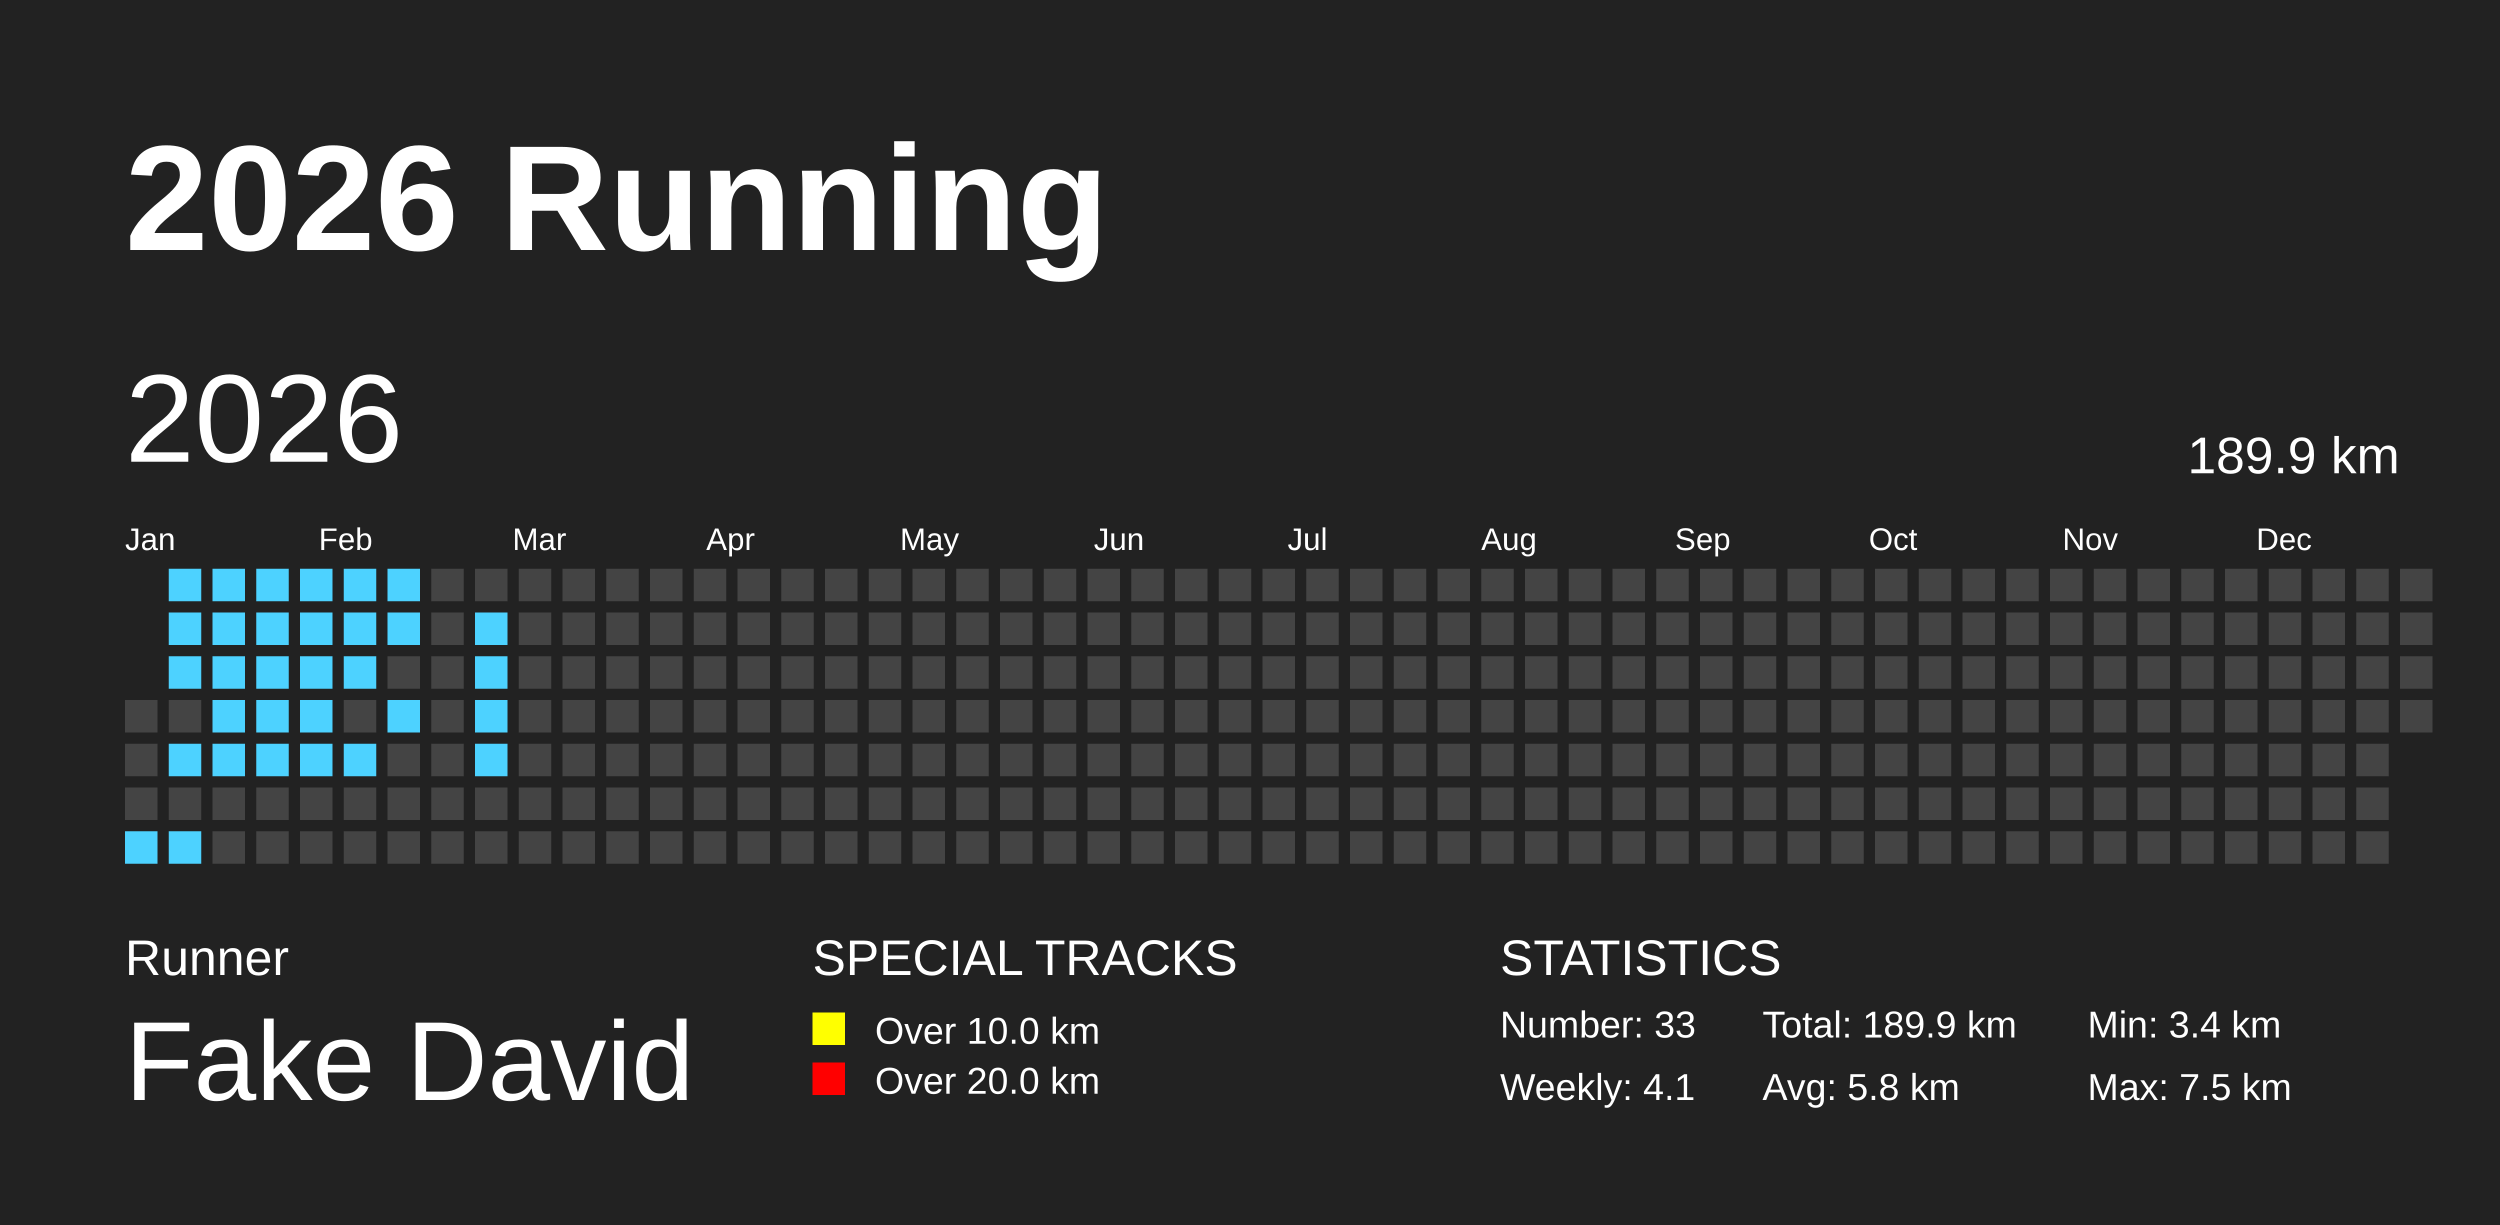
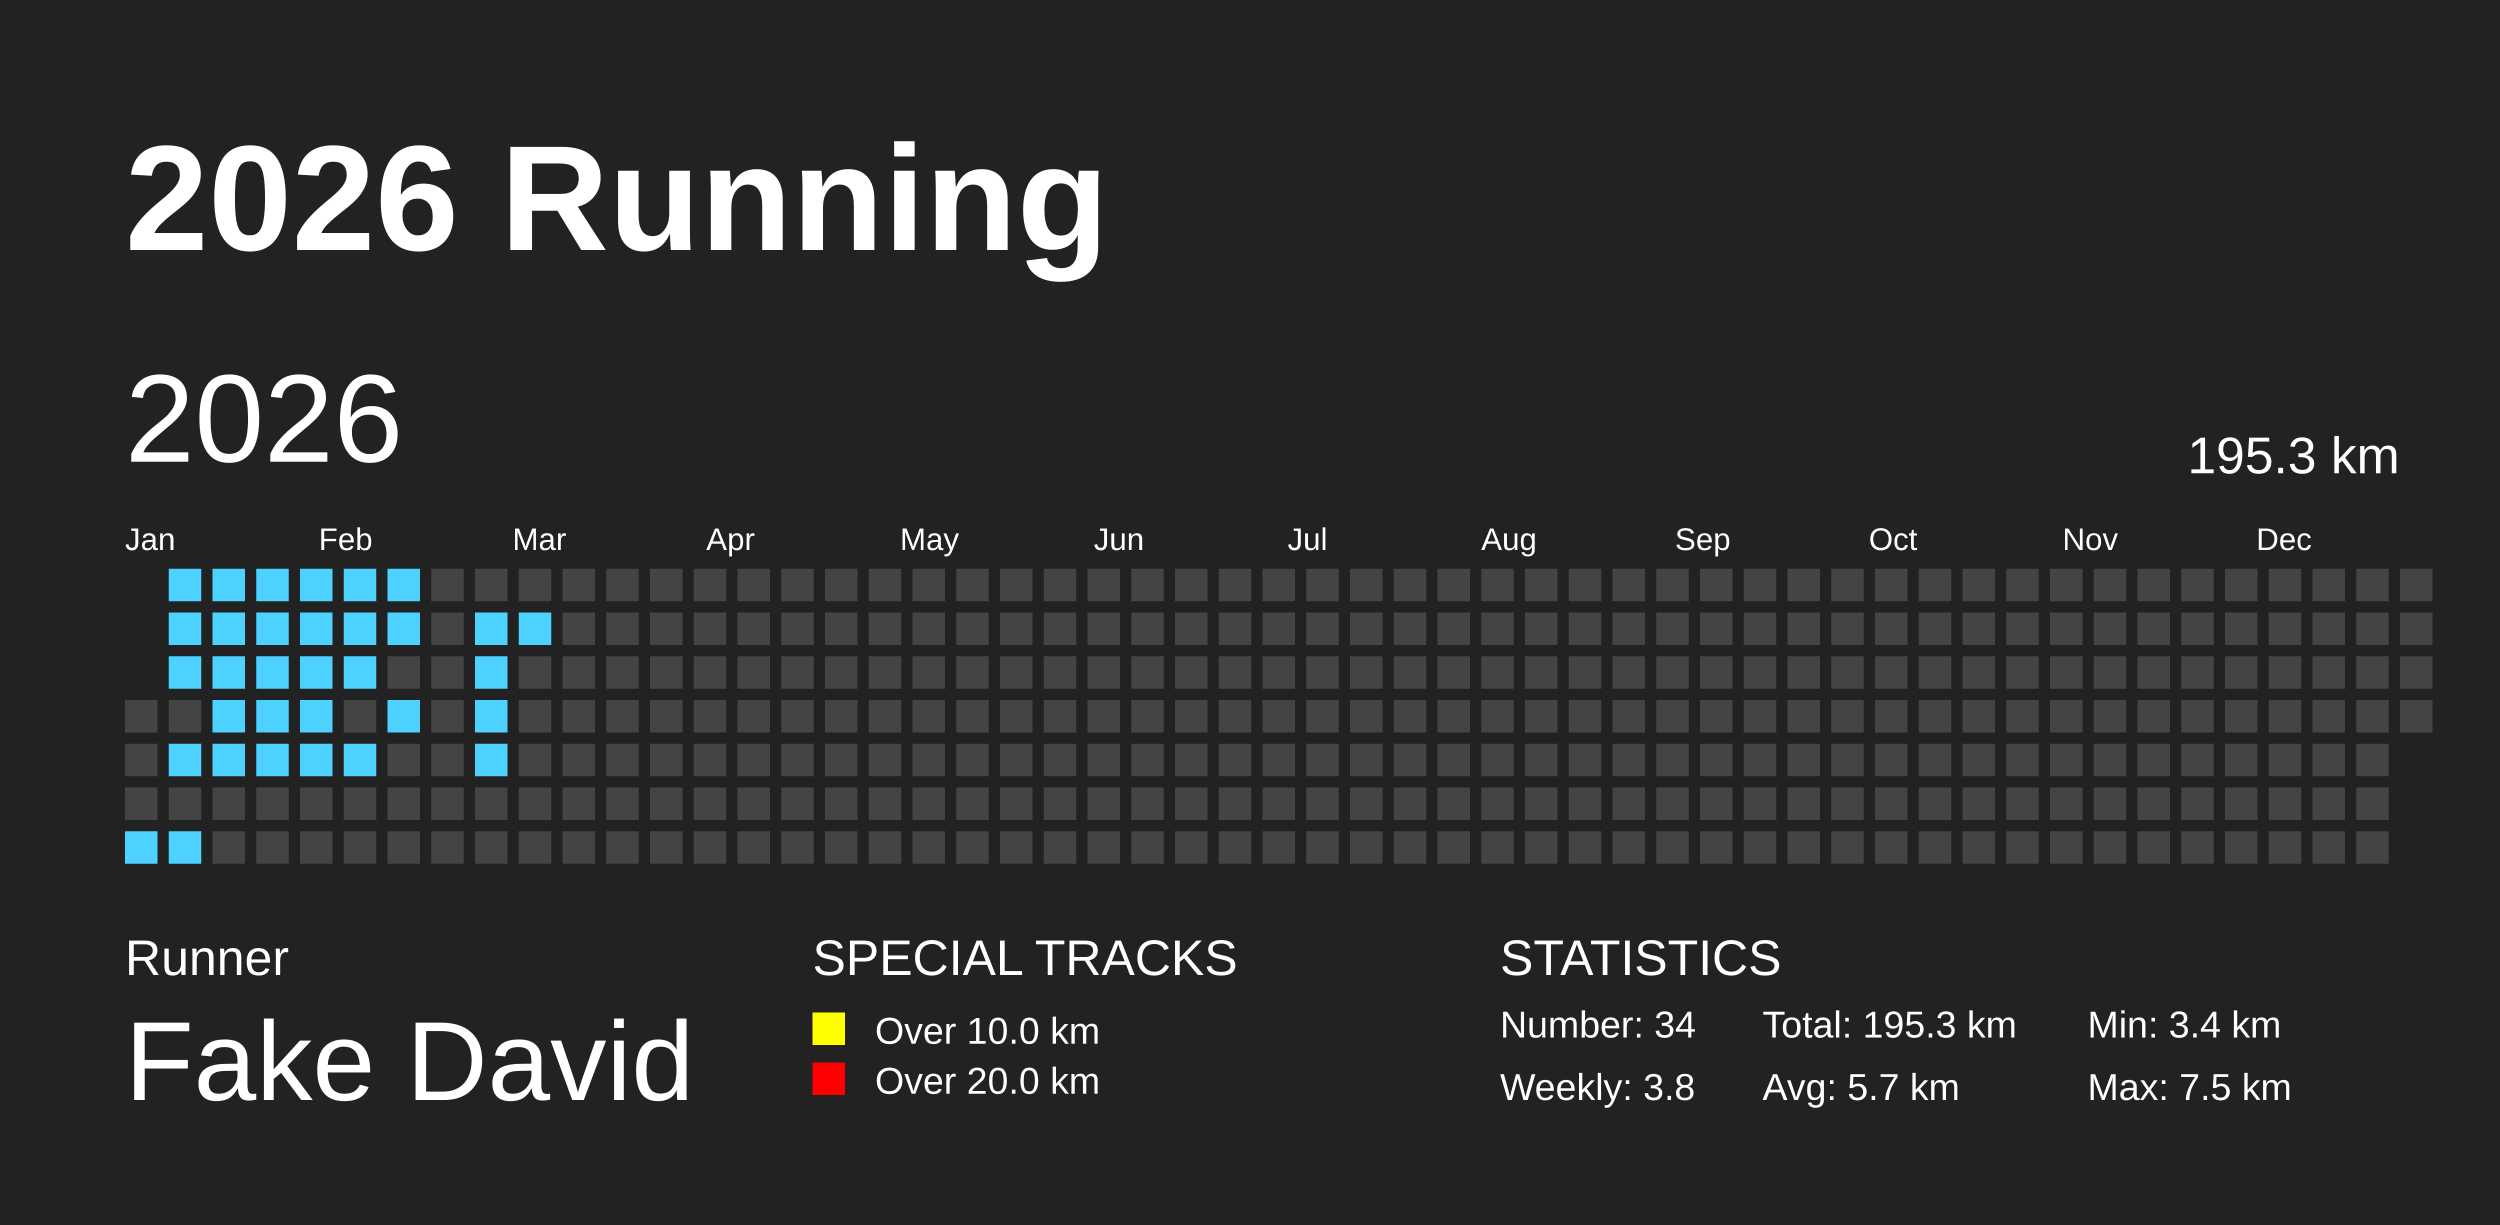
<svg xmlns="http://www.w3.org/2000/svg" baseProfile="full" height="98mm" version="1.1" viewBox="0,0,200,98" width="200mm">
  <defs />
  <rect fill="#222222" height="98" width="200" x="0" y="0" />
  <text fill="#FFFFFF" style="font-size:12px; font-family:Arial; font-weight:bold;" x="10" y="20">2026 Running</text>
  <text fill="#FFFFFF" style="font-size:4px; font-family:Arial" x="10" y="78">Runner</text>
  <text fill="#FFFFFF" style="font-size:9px; font-family:Arial" x="10" y="88">Fake David</text>
  <text fill="#FFFFFF" style="font-size:4px; font-family:Arial" x="65" y="78">SPECIAL TRACKS</text>
  <rect fill="yellow" height="2.6" width="2.6" x="65" y="81" />
  <text fill="#FFFFFF" style="font-size:3px; font-family:Arial" x="70" y="83.5">Over 10.0 km</text>
  <rect fill="red" height="2.6" width="2.6" x="65" y="85" />
  <text fill="#FFFFFF" style="font-size:3px; font-family:Arial" x="70" y="87.5">Over 20.0 km</text>
  <text fill="#FFFFFF" style="font-size:4px; font-family:Arial" x="120" y="78">STATISTICS</text>
-   <text fill="#FFFFFF" style="font-size:3px; font-family:Arial" x="120" y="83">Number: 33</text>
-   <text fill="#FFFFFF" style="font-size:3px; font-family:Arial" x="120" y="88">Weekly: 4.1</text>
-   <text fill="#FFFFFF" style="font-size:3px; font-family:Arial" x="141" y="83">Total: 189.9 km</text>
-   <text fill="#FFFFFF" style="font-size:3px; font-family:Arial" x="141" y="88">Avg: 5.8 km</text>
+   <text fill="#FFFFFF" style="font-size:3px; font-family:Arial" x="120" y="83">Number: 34</text>
+   <text fill="#FFFFFF" style="font-size:3px; font-family:Arial" x="120" y="88">Weekly: 3.8</text>
+   <text fill="#FFFFFF" style="font-size:3px; font-family:Arial" x="141" y="83">Total: 195.3 km</text>
+   <text fill="#FFFFFF" style="font-size:3px; font-family:Arial" x="141" y="88">Avg: 5.7 km</text>
  <text fill="#FFFFFF" style="font-size:3px; font-family:Arial" x="167" y="83">Min: 3.4 km</text>
  <text fill="#FFFFFF" style="font-size:3px; font-family:Arial" x="167" y="88">Max: 7.5 km</text>
  <text dominant-baseline="hanging" fill="#FFFFFF" style="font-size:10.0px; font-family:Arial;" x="10" y="30">2026</text>
-   <text dominant-baseline="hanging" fill="#FFFFFF" style="font-size:4.125px; font-family:Arial;" x="175" y="35">189.9 km</text>
+   <text dominant-baseline="hanging" fill="#FFFFFF" style="font-size:4.125px; font-family:Arial;" x="175" y="35">195.3 km</text>
  <text fill="#FFFFFF" style="font-size:2.5px; font-family:Arial" x="10.0" y="44">Jan</text>
  <text fill="#FFFFFF" style="font-size:2.5px; font-family:Arial" x="25.5" y="44">Feb</text>
  <text fill="#FFFFFF" style="font-size:2.5px; font-family:Arial" x="41.0" y="44">Mar</text>
  <text fill="#FFFFFF" style="font-size:2.5px; font-family:Arial" x="56.5" y="44">Apr</text>
  <text fill="#FFFFFF" style="font-size:2.5px; font-family:Arial" x="72.0" y="44">May</text>
  <text fill="#FFFFFF" style="font-size:2.5px; font-family:Arial" x="87.5" y="44">Jun</text>
  <text fill="#FFFFFF" style="font-size:2.5px; font-family:Arial" x="103.0" y="44">Jul</text>
  <text fill="#FFFFFF" style="font-size:2.5px; font-family:Arial" x="118.5" y="44">Aug</text>
  <text fill="#FFFFFF" style="font-size:2.5px; font-family:Arial" x="134.0" y="44">Sep</text>
  <text fill="#FFFFFF" style="font-size:2.5px; font-family:Arial" x="149.5" y="44">Oct</text>
  <text fill="#FFFFFF" style="font-size:2.5px; font-family:Arial" x="165.0" y="44">Nov</text>
  <text fill="#FFFFFF" style="font-size:2.5px; font-family:Arial" x="180.5" y="44">Dec</text>
  <rect fill="#444444" height="2.6" width="2.6" x="10.0" y="56.0" />
  <rect fill="#444444" height="2.6" width="2.6" x="10.0" y="59.5" />
  <rect fill="#444444" height="2.6" width="2.6" x="10.0" y="63.0" />
  <rect fill="#4DD2FF" height="2.6" width="2.6" x="10.0" y="66.5" />
  <rect fill="#4DD2FF" height="2.6" width="2.6" x="13.5" y="45.5" />
  <rect fill="#4DD2FF" height="2.6" width="2.6" x="13.5" y="49.0" />
  <rect fill="#4DD2FF" height="2.6" width="2.6" x="13.5" y="52.5" />
  <rect fill="#444444" height="2.6" width="2.6" x="13.5" y="56.0" />
  <rect fill="#4DD2FF" height="2.6" width="2.6" x="13.5" y="59.5" />
  <rect fill="#444444" height="2.6" width="2.6" x="13.5" y="63.0" />
  <rect fill="#4DD2FF" height="2.6" width="2.6" x="13.5" y="66.5" />
  <rect fill="#4DD2FF" height="2.6" width="2.6" x="17.0" y="45.5" />
  <rect fill="#4DD2FF" height="2.6" width="2.6" x="17.0" y="49.0" />
  <rect fill="#4DD2FF" height="2.6" width="2.6" x="17.0" y="52.5" />
  <rect fill="#4DD2FF" height="2.6" width="2.6" x="17.0" y="56.0" />
  <rect fill="#4DD2FF" height="2.6" width="2.6" x="17.0" y="59.5" />
  <rect fill="#444444" height="2.6" width="2.6" x="17.0" y="63.0" />
  <rect fill="#444444" height="2.6" width="2.6" x="17.0" y="66.5" />
  <rect fill="#4DD2FF" height="2.6" width="2.6" x="20.5" y="45.5" />
  <rect fill="#4DD2FF" height="2.6" width="2.6" x="20.5" y="49.0" />
  <rect fill="#4DD2FF" height="2.6" width="2.6" x="20.5" y="52.5" />
  <rect fill="#4DD2FF" height="2.6" width="2.6" x="20.5" y="56.0" />
  <rect fill="#4DD2FF" height="2.6" width="2.6" x="20.5" y="59.5" />
  <rect fill="#444444" height="2.6" width="2.6" x="20.5" y="63.0" />
  <rect fill="#444444" height="2.6" width="2.6" x="20.5" y="66.5" />
  <rect fill="#4DD2FF" height="2.6" width="2.6" x="24.0" y="45.5" />
  <rect fill="#4DD2FF" height="2.6" width="2.6" x="24.0" y="49.0" />
  <rect fill="#4DD2FF" height="2.6" width="2.6" x="24.0" y="52.5" />
  <rect fill="#4DD2FF" height="2.6" width="2.6" x="24.0" y="56.0" />
  <rect fill="#4DD2FF" height="2.6" width="2.6" x="24.0" y="59.5" />
  <rect fill="#444444" height="2.6" width="2.6" x="24.0" y="63.0" />
  <rect fill="#444444" height="2.6" width="2.6" x="24.0" y="66.5" />
  <rect fill="#4DD2FF" height="2.6" width="2.6" x="27.5" y="45.5" />
  <rect fill="#4DD2FF" height="2.6" width="2.6" x="27.5" y="49.0" />
  <rect fill="#4DD2FF" height="2.6" width="2.6" x="27.5" y="52.5" />
  <rect fill="#444444" height="2.6" width="2.6" x="27.5" y="56.0" />
  <rect fill="#4DD2FF" height="2.6" width="2.6" x="27.5" y="59.5" />
  <rect fill="#444444" height="2.6" width="2.6" x="27.5" y="63.0" />
  <rect fill="#444444" height="2.6" width="2.6" x="27.5" y="66.5" />
  <rect fill="#4DD2FF" height="2.6" width="2.6" x="31.0" y="45.5" />
  <rect fill="#4DD2FF" height="2.6" width="2.6" x="31.0" y="49.0" />
  <rect fill="#444444" height="2.6" width="2.6" x="31.0" y="52.5" />
  <rect fill="#4DD2FF" height="2.6" width="2.6" x="31.0" y="56.0" />
  <rect fill="#444444" height="2.6" width="2.6" x="31.0" y="59.5" />
  <rect fill="#444444" height="2.6" width="2.6" x="31.0" y="63.0" />
  <rect fill="#444444" height="2.6" width="2.6" x="31.0" y="66.5" />
  <rect fill="#444444" height="2.6" width="2.6" x="34.5" y="45.5" />
  <rect fill="#444444" height="2.6" width="2.6" x="34.5" y="49.0" />
  <rect fill="#444444" height="2.6" width="2.6" x="34.5" y="52.5" />
  <rect fill="#444444" height="2.6" width="2.6" x="34.5" y="56.0" />
  <rect fill="#444444" height="2.6" width="2.6" x="34.5" y="59.5" />
  <rect fill="#444444" height="2.6" width="2.6" x="34.5" y="63.0" />
  <rect fill="#444444" height="2.6" width="2.6" x="34.5" y="66.5" />
  <rect fill="#444444" height="2.6" width="2.6" x="38.0" y="45.5" />
  <rect fill="#4DD2FF" height="2.6" width="2.6" x="38.0" y="49.0" />
  <rect fill="#4DD2FF" height="2.6" width="2.6" x="38.0" y="52.5" />
  <rect fill="#4DD2FF" height="2.6" width="2.6" x="38.0" y="56.0" />
  <rect fill="#4DD2FF" height="2.6" width="2.6" x="38.0" y="59.5" />
  <rect fill="#444444" height="2.6" width="2.6" x="38.0" y="63.0" />
  <rect fill="#444444" height="2.6" width="2.6" x="38.0" y="66.5" />
  <rect fill="#444444" height="2.6" width="2.6" x="41.5" y="45.5" />
-   <rect fill="#444444" height="2.6" width="2.6" x="41.5" y="49.0" />
+   <rect fill="#4DD2FF" height="2.6" width="2.6" x="41.5" y="49.0" />
  <rect fill="#444444" height="2.6" width="2.6" x="41.5" y="52.5" />
  <rect fill="#444444" height="2.6" width="2.6" x="41.5" y="56.0" />
  <rect fill="#444444" height="2.6" width="2.6" x="41.5" y="59.5" />
  <rect fill="#444444" height="2.6" width="2.6" x="41.5" y="63.0" />
  <rect fill="#444444" height="2.6" width="2.6" x="41.5" y="66.5" />
  <rect fill="#444444" height="2.6" width="2.6" x="45.0" y="45.5" />
  <rect fill="#444444" height="2.6" width="2.6" x="45.0" y="49.0" />
  <rect fill="#444444" height="2.6" width="2.6" x="45.0" y="52.5" />
  <rect fill="#444444" height="2.6" width="2.6" x="45.0" y="56.0" />
  <rect fill="#444444" height="2.6" width="2.6" x="45.0" y="59.5" />
  <rect fill="#444444" height="2.6" width="2.6" x="45.0" y="63.0" />
  <rect fill="#444444" height="2.6" width="2.6" x="45.0" y="66.5" />
  <rect fill="#444444" height="2.6" width="2.6" x="48.5" y="45.5" />
  <rect fill="#444444" height="2.6" width="2.6" x="48.5" y="49.0" />
  <rect fill="#444444" height="2.6" width="2.6" x="48.5" y="52.5" />
  <rect fill="#444444" height="2.6" width="2.6" x="48.5" y="56.0" />
  <rect fill="#444444" height="2.6" width="2.6" x="48.5" y="59.5" />
  <rect fill="#444444" height="2.6" width="2.6" x="48.5" y="63.0" />
  <rect fill="#444444" height="2.6" width="2.6" x="48.5" y="66.5" />
  <rect fill="#444444" height="2.6" width="2.6" x="52.0" y="45.5" />
  <rect fill="#444444" height="2.6" width="2.6" x="52.0" y="49.0" />
  <rect fill="#444444" height="2.6" width="2.6" x="52.0" y="52.5" />
  <rect fill="#444444" height="2.6" width="2.6" x="52.0" y="56.0" />
  <rect fill="#444444" height="2.6" width="2.6" x="52.0" y="59.5" />
  <rect fill="#444444" height="2.6" width="2.6" x="52.0" y="63.0" />
  <rect fill="#444444" height="2.6" width="2.6" x="52.0" y="66.5" />
  <rect fill="#444444" height="2.6" width="2.6" x="55.5" y="45.5" />
  <rect fill="#444444" height="2.6" width="2.6" x="55.5" y="49.0" />
  <rect fill="#444444" height="2.6" width="2.6" x="55.5" y="52.5" />
  <rect fill="#444444" height="2.6" width="2.6" x="55.5" y="56.0" />
  <rect fill="#444444" height="2.6" width="2.6" x="55.5" y="59.5" />
  <rect fill="#444444" height="2.6" width="2.6" x="55.5" y="63.0" />
  <rect fill="#444444" height="2.6" width="2.6" x="55.5" y="66.5" />
  <rect fill="#444444" height="2.6" width="2.6" x="59.0" y="45.5" />
  <rect fill="#444444" height="2.6" width="2.6" x="59.0" y="49.0" />
  <rect fill="#444444" height="2.6" width="2.6" x="59.0" y="52.5" />
  <rect fill="#444444" height="2.6" width="2.6" x="59.0" y="56.0" />
  <rect fill="#444444" height="2.6" width="2.6" x="59.0" y="59.5" />
  <rect fill="#444444" height="2.6" width="2.6" x="59.0" y="63.0" />
  <rect fill="#444444" height="2.6" width="2.6" x="59.0" y="66.5" />
  <rect fill="#444444" height="2.6" width="2.6" x="62.5" y="45.5" />
  <rect fill="#444444" height="2.6" width="2.6" x="62.5" y="49.0" />
  <rect fill="#444444" height="2.6" width="2.6" x="62.5" y="52.5" />
  <rect fill="#444444" height="2.6" width="2.6" x="62.5" y="56.0" />
  <rect fill="#444444" height="2.6" width="2.6" x="62.5" y="59.5" />
  <rect fill="#444444" height="2.6" width="2.6" x="62.5" y="63.0" />
  <rect fill="#444444" height="2.6" width="2.6" x="62.5" y="66.5" />
  <rect fill="#444444" height="2.6" width="2.6" x="66.0" y="45.5" />
  <rect fill="#444444" height="2.6" width="2.6" x="66.0" y="49.0" />
  <rect fill="#444444" height="2.6" width="2.6" x="66.0" y="52.5" />
  <rect fill="#444444" height="2.6" width="2.6" x="66.0" y="56.0" />
  <rect fill="#444444" height="2.6" width="2.6" x="66.0" y="59.5" />
  <rect fill="#444444" height="2.6" width="2.6" x="66.0" y="63.0" />
  <rect fill="#444444" height="2.6" width="2.6" x="66.0" y="66.5" />
  <rect fill="#444444" height="2.6" width="2.6" x="69.5" y="45.5" />
  <rect fill="#444444" height="2.6" width="2.6" x="69.5" y="49.0" />
  <rect fill="#444444" height="2.6" width="2.6" x="69.5" y="52.5" />
  <rect fill="#444444" height="2.6" width="2.6" x="69.5" y="56.0" />
  <rect fill="#444444" height="2.6" width="2.6" x="69.5" y="59.5" />
  <rect fill="#444444" height="2.6" width="2.6" x="69.5" y="63.0" />
  <rect fill="#444444" height="2.6" width="2.6" x="69.5" y="66.5" />
  <rect fill="#444444" height="2.6" width="2.6" x="73.0" y="45.5" />
  <rect fill="#444444" height="2.6" width="2.6" x="73.0" y="49.0" />
  <rect fill="#444444" height="2.6" width="2.6" x="73.0" y="52.5" />
  <rect fill="#444444" height="2.6" width="2.6" x="73.0" y="56.0" />
  <rect fill="#444444" height="2.6" width="2.6" x="73.0" y="59.5" />
  <rect fill="#444444" height="2.6" width="2.6" x="73.0" y="63.0" />
  <rect fill="#444444" height="2.6" width="2.6" x="73.0" y="66.5" />
  <rect fill="#444444" height="2.6" width="2.6" x="76.5" y="45.5" />
  <rect fill="#444444" height="2.6" width="2.6" x="76.5" y="49.0" />
  <rect fill="#444444" height="2.6" width="2.6" x="76.5" y="52.5" />
  <rect fill="#444444" height="2.6" width="2.6" x="76.5" y="56.0" />
  <rect fill="#444444" height="2.6" width="2.6" x="76.5" y="59.5" />
  <rect fill="#444444" height="2.6" width="2.6" x="76.5" y="63.0" />
  <rect fill="#444444" height="2.6" width="2.6" x="76.5" y="66.5" />
  <rect fill="#444444" height="2.6" width="2.6" x="80.0" y="45.5" />
  <rect fill="#444444" height="2.6" width="2.6" x="80.0" y="49.0" />
  <rect fill="#444444" height="2.6" width="2.6" x="80.0" y="52.5" />
  <rect fill="#444444" height="2.6" width="2.6" x="80.0" y="56.0" />
  <rect fill="#444444" height="2.6" width="2.6" x="80.0" y="59.5" />
  <rect fill="#444444" height="2.6" width="2.6" x="80.0" y="63.0" />
  <rect fill="#444444" height="2.6" width="2.6" x="80.0" y="66.5" />
  <rect fill="#444444" height="2.6" width="2.6" x="83.5" y="45.5" />
  <rect fill="#444444" height="2.6" width="2.6" x="83.5" y="49.0" />
  <rect fill="#444444" height="2.6" width="2.6" x="83.5" y="52.5" />
  <rect fill="#444444" height="2.6" width="2.6" x="83.5" y="56.0" />
  <rect fill="#444444" height="2.6" width="2.6" x="83.5" y="59.5" />
  <rect fill="#444444" height="2.6" width="2.6" x="83.5" y="63.0" />
  <rect fill="#444444" height="2.6" width="2.6" x="83.5" y="66.5" />
  <rect fill="#444444" height="2.6" width="2.6" x="87.0" y="45.5" />
  <rect fill="#444444" height="2.6" width="2.6" x="87.0" y="49.0" />
  <rect fill="#444444" height="2.6" width="2.6" x="87.0" y="52.5" />
  <rect fill="#444444" height="2.6" width="2.6" x="87.0" y="56.0" />
  <rect fill="#444444" height="2.6" width="2.6" x="87.0" y="59.5" />
  <rect fill="#444444" height="2.6" width="2.6" x="87.0" y="63.0" />
  <rect fill="#444444" height="2.6" width="2.6" x="87.0" y="66.5" />
  <rect fill="#444444" height="2.6" width="2.6" x="90.5" y="45.5" />
  <rect fill="#444444" height="2.6" width="2.6" x="90.5" y="49.0" />
  <rect fill="#444444" height="2.6" width="2.6" x="90.5" y="52.5" />
  <rect fill="#444444" height="2.6" width="2.6" x="90.5" y="56.0" />
  <rect fill="#444444" height="2.6" width="2.6" x="90.5" y="59.5" />
  <rect fill="#444444" height="2.6" width="2.6" x="90.5" y="63.0" />
  <rect fill="#444444" height="2.6" width="2.6" x="90.5" y="66.5" />
  <rect fill="#444444" height="2.6" width="2.6" x="94.0" y="45.5" />
  <rect fill="#444444" height="2.6" width="2.6" x="94.0" y="49.0" />
  <rect fill="#444444" height="2.6" width="2.6" x="94.0" y="52.5" />
  <rect fill="#444444" height="2.6" width="2.6" x="94.0" y="56.0" />
  <rect fill="#444444" height="2.6" width="2.6" x="94.0" y="59.5" />
  <rect fill="#444444" height="2.6" width="2.6" x="94.0" y="63.0" />
  <rect fill="#444444" height="2.6" width="2.6" x="94.0" y="66.5" />
  <rect fill="#444444" height="2.6" width="2.6" x="97.5" y="45.5" />
  <rect fill="#444444" height="2.6" width="2.6" x="97.5" y="49.0" />
  <rect fill="#444444" height="2.6" width="2.6" x="97.5" y="52.5" />
  <rect fill="#444444" height="2.6" width="2.6" x="97.5" y="56.0" />
  <rect fill="#444444" height="2.6" width="2.6" x="97.5" y="59.5" />
  <rect fill="#444444" height="2.6" width="2.6" x="97.5" y="63.0" />
  <rect fill="#444444" height="2.6" width="2.6" x="97.5" y="66.5" />
  <rect fill="#444444" height="2.6" width="2.6" x="101.0" y="45.5" />
  <rect fill="#444444" height="2.6" width="2.6" x="101.0" y="49.0" />
  <rect fill="#444444" height="2.6" width="2.6" x="101.0" y="52.5" />
  <rect fill="#444444" height="2.6" width="2.6" x="101.0" y="56.0" />
  <rect fill="#444444" height="2.6" width="2.6" x="101.0" y="59.5" />
  <rect fill="#444444" height="2.6" width="2.6" x="101.0" y="63.0" />
  <rect fill="#444444" height="2.6" width="2.6" x="101.0" y="66.5" />
  <rect fill="#444444" height="2.6" width="2.6" x="104.5" y="45.5" />
  <rect fill="#444444" height="2.6" width="2.6" x="104.5" y="49.0" />
  <rect fill="#444444" height="2.6" width="2.6" x="104.5" y="52.5" />
  <rect fill="#444444" height="2.6" width="2.6" x="104.5" y="56.0" />
  <rect fill="#444444" height="2.6" width="2.6" x="104.5" y="59.5" />
  <rect fill="#444444" height="2.6" width="2.6" x="104.5" y="63.0" />
  <rect fill="#444444" height="2.6" width="2.6" x="104.5" y="66.5" />
  <rect fill="#444444" height="2.6" width="2.6" x="108.0" y="45.5" />
  <rect fill="#444444" height="2.6" width="2.6" x="108.0" y="49.0" />
  <rect fill="#444444" height="2.6" width="2.6" x="108.0" y="52.5" />
  <rect fill="#444444" height="2.6" width="2.6" x="108.0" y="56.0" />
  <rect fill="#444444" height="2.6" width="2.6" x="108.0" y="59.5" />
  <rect fill="#444444" height="2.6" width="2.6" x="108.0" y="63.0" />
  <rect fill="#444444" height="2.6" width="2.6" x="108.0" y="66.5" />
  <rect fill="#444444" height="2.6" width="2.6" x="111.5" y="45.5" />
  <rect fill="#444444" height="2.6" width="2.6" x="111.5" y="49.0" />
  <rect fill="#444444" height="2.6" width="2.6" x="111.5" y="52.5" />
  <rect fill="#444444" height="2.6" width="2.6" x="111.5" y="56.0" />
  <rect fill="#444444" height="2.6" width="2.6" x="111.5" y="59.5" />
  <rect fill="#444444" height="2.6" width="2.6" x="111.5" y="63.0" />
  <rect fill="#444444" height="2.6" width="2.6" x="111.5" y="66.5" />
  <rect fill="#444444" height="2.6" width="2.6" x="115.0" y="45.5" />
  <rect fill="#444444" height="2.6" width="2.6" x="115.0" y="49.0" />
  <rect fill="#444444" height="2.6" width="2.6" x="115.0" y="52.5" />
  <rect fill="#444444" height="2.6" width="2.6" x="115.0" y="56.0" />
  <rect fill="#444444" height="2.6" width="2.6" x="115.0" y="59.5" />
  <rect fill="#444444" height="2.6" width="2.6" x="115.0" y="63.0" />
  <rect fill="#444444" height="2.6" width="2.6" x="115.0" y="66.5" />
  <rect fill="#444444" height="2.6" width="2.6" x="118.5" y="45.5" />
  <rect fill="#444444" height="2.6" width="2.6" x="118.5" y="49.0" />
  <rect fill="#444444" height="2.6" width="2.6" x="118.5" y="52.5" />
  <rect fill="#444444" height="2.6" width="2.6" x="118.5" y="56.0" />
  <rect fill="#444444" height="2.6" width="2.6" x="118.5" y="59.5" />
  <rect fill="#444444" height="2.6" width="2.6" x="118.5" y="63.0" />
  <rect fill="#444444" height="2.6" width="2.6" x="118.5" y="66.5" />
  <rect fill="#444444" height="2.6" width="2.6" x="122.0" y="45.5" />
  <rect fill="#444444" height="2.6" width="2.6" x="122.0" y="49.0" />
  <rect fill="#444444" height="2.6" width="2.6" x="122.0" y="52.5" />
  <rect fill="#444444" height="2.6" width="2.6" x="122.0" y="56.0" />
  <rect fill="#444444" height="2.6" width="2.6" x="122.0" y="59.5" />
  <rect fill="#444444" height="2.6" width="2.6" x="122.0" y="63.0" />
  <rect fill="#444444" height="2.6" width="2.6" x="122.0" y="66.5" />
  <rect fill="#444444" height="2.6" width="2.6" x="125.5" y="45.5" />
  <rect fill="#444444" height="2.6" width="2.6" x="125.5" y="49.0" />
  <rect fill="#444444" height="2.6" width="2.6" x="125.5" y="52.5" />
  <rect fill="#444444" height="2.6" width="2.6" x="125.5" y="56.0" />
  <rect fill="#444444" height="2.6" width="2.6" x="125.5" y="59.5" />
  <rect fill="#444444" height="2.6" width="2.6" x="125.5" y="63.0" />
  <rect fill="#444444" height="2.6" width="2.6" x="125.5" y="66.5" />
  <rect fill="#444444" height="2.6" width="2.6" x="129.0" y="45.5" />
  <rect fill="#444444" height="2.6" width="2.6" x="129.0" y="49.0" />
  <rect fill="#444444" height="2.6" width="2.6" x="129.0" y="52.5" />
  <rect fill="#444444" height="2.6" width="2.6" x="129.0" y="56.0" />
  <rect fill="#444444" height="2.6" width="2.6" x="129.0" y="59.5" />
  <rect fill="#444444" height="2.6" width="2.6" x="129.0" y="63.0" />
  <rect fill="#444444" height="2.6" width="2.6" x="129.0" y="66.5" />
  <rect fill="#444444" height="2.6" width="2.6" x="132.5" y="45.5" />
  <rect fill="#444444" height="2.6" width="2.6" x="132.5" y="49.0" />
  <rect fill="#444444" height="2.6" width="2.6" x="132.5" y="52.5" />
  <rect fill="#444444" height="2.6" width="2.6" x="132.5" y="56.0" />
  <rect fill="#444444" height="2.6" width="2.6" x="132.5" y="59.5" />
  <rect fill="#444444" height="2.6" width="2.6" x="132.5" y="63.0" />
  <rect fill="#444444" height="2.6" width="2.6" x="132.5" y="66.5" />
  <rect fill="#444444" height="2.6" width="2.6" x="136.0" y="45.5" />
  <rect fill="#444444" height="2.6" width="2.6" x="136.0" y="49.0" />
  <rect fill="#444444" height="2.6" width="2.6" x="136.0" y="52.5" />
  <rect fill="#444444" height="2.6" width="2.6" x="136.0" y="56.0" />
  <rect fill="#444444" height="2.6" width="2.6" x="136.0" y="59.5" />
  <rect fill="#444444" height="2.6" width="2.6" x="136.0" y="63.0" />
  <rect fill="#444444" height="2.6" width="2.6" x="136.0" y="66.5" />
  <rect fill="#444444" height="2.6" width="2.6" x="139.5" y="45.5" />
  <rect fill="#444444" height="2.6" width="2.6" x="139.5" y="49.0" />
  <rect fill="#444444" height="2.6" width="2.6" x="139.5" y="52.5" />
  <rect fill="#444444" height="2.6" width="2.6" x="139.5" y="56.0" />
  <rect fill="#444444" height="2.6" width="2.6" x="139.5" y="59.5" />
  <rect fill="#444444" height="2.6" width="2.6" x="139.5" y="63.0" />
  <rect fill="#444444" height="2.6" width="2.6" x="139.5" y="66.5" />
  <rect fill="#444444" height="2.6" width="2.6" x="143.0" y="45.5" />
  <rect fill="#444444" height="2.6" width="2.6" x="143.0" y="49.0" />
  <rect fill="#444444" height="2.6" width="2.6" x="143.0" y="52.5" />
  <rect fill="#444444" height="2.6" width="2.6" x="143.0" y="56.0" />
  <rect fill="#444444" height="2.6" width="2.6" x="143.0" y="59.5" />
  <rect fill="#444444" height="2.6" width="2.6" x="143.0" y="63.0" />
  <rect fill="#444444" height="2.6" width="2.6" x="143.0" y="66.5" />
  <rect fill="#444444" height="2.6" width="2.6" x="146.5" y="45.5" />
  <rect fill="#444444" height="2.6" width="2.6" x="146.5" y="49.0" />
  <rect fill="#444444" height="2.6" width="2.6" x="146.5" y="52.5" />
  <rect fill="#444444" height="2.6" width="2.6" x="146.5" y="56.0" />
  <rect fill="#444444" height="2.6" width="2.6" x="146.5" y="59.5" />
  <rect fill="#444444" height="2.6" width="2.6" x="146.5" y="63.0" />
  <rect fill="#444444" height="2.6" width="2.6" x="146.5" y="66.5" />
  <rect fill="#444444" height="2.6" width="2.6" x="150.0" y="45.5" />
  <rect fill="#444444" height="2.6" width="2.6" x="150.0" y="49.0" />
  <rect fill="#444444" height="2.6" width="2.6" x="150.0" y="52.5" />
  <rect fill="#444444" height="2.6" width="2.6" x="150.0" y="56.0" />
  <rect fill="#444444" height="2.6" width="2.6" x="150.0" y="59.5" />
  <rect fill="#444444" height="2.6" width="2.6" x="150.0" y="63.0" />
  <rect fill="#444444" height="2.6" width="2.6" x="150.0" y="66.5" />
  <rect fill="#444444" height="2.6" width="2.6" x="153.5" y="45.5" />
  <rect fill="#444444" height="2.6" width="2.6" x="153.5" y="49.0" />
  <rect fill="#444444" height="2.6" width="2.6" x="153.5" y="52.5" />
  <rect fill="#444444" height="2.6" width="2.6" x="153.5" y="56.0" />
  <rect fill="#444444" height="2.6" width="2.6" x="153.5" y="59.5" />
  <rect fill="#444444" height="2.6" width="2.6" x="153.5" y="63.0" />
  <rect fill="#444444" height="2.6" width="2.6" x="153.5" y="66.5" />
  <rect fill="#444444" height="2.6" width="2.6" x="157.0" y="45.5" />
  <rect fill="#444444" height="2.6" width="2.6" x="157.0" y="49.0" />
  <rect fill="#444444" height="2.6" width="2.6" x="157.0" y="52.5" />
  <rect fill="#444444" height="2.6" width="2.6" x="157.0" y="56.0" />
  <rect fill="#444444" height="2.6" width="2.6" x="157.0" y="59.5" />
  <rect fill="#444444" height="2.6" width="2.6" x="157.0" y="63.0" />
  <rect fill="#444444" height="2.6" width="2.6" x="157.0" y="66.5" />
  <rect fill="#444444" height="2.6" width="2.6" x="160.5" y="45.5" />
  <rect fill="#444444" height="2.6" width="2.6" x="160.5" y="49.0" />
  <rect fill="#444444" height="2.6" width="2.6" x="160.5" y="52.5" />
  <rect fill="#444444" height="2.6" width="2.6" x="160.5" y="56.0" />
  <rect fill="#444444" height="2.6" width="2.6" x="160.5" y="59.5" />
  <rect fill="#444444" height="2.6" width="2.6" x="160.5" y="63.0" />
  <rect fill="#444444" height="2.6" width="2.6" x="160.5" y="66.5" />
  <rect fill="#444444" height="2.6" width="2.6" x="164.0" y="45.5" />
  <rect fill="#444444" height="2.6" width="2.6" x="164.0" y="49.0" />
  <rect fill="#444444" height="2.6" width="2.6" x="164.0" y="52.5" />
  <rect fill="#444444" height="2.6" width="2.6" x="164.0" y="56.0" />
  <rect fill="#444444" height="2.6" width="2.6" x="164.0" y="59.5" />
  <rect fill="#444444" height="2.6" width="2.6" x="164.0" y="63.0" />
  <rect fill="#444444" height="2.6" width="2.6" x="164.0" y="66.5" />
  <rect fill="#444444" height="2.6" width="2.6" x="167.5" y="45.5" />
  <rect fill="#444444" height="2.6" width="2.6" x="167.5" y="49.0" />
  <rect fill="#444444" height="2.6" width="2.6" x="167.5" y="52.5" />
  <rect fill="#444444" height="2.6" width="2.6" x="167.5" y="56.0" />
  <rect fill="#444444" height="2.6" width="2.6" x="167.5" y="59.5" />
  <rect fill="#444444" height="2.6" width="2.6" x="167.5" y="63.0" />
  <rect fill="#444444" height="2.6" width="2.6" x="167.5" y="66.5" />
  <rect fill="#444444" height="2.6" width="2.6" x="171.0" y="45.5" />
  <rect fill="#444444" height="2.6" width="2.6" x="171.0" y="49.0" />
  <rect fill="#444444" height="2.6" width="2.6" x="171.0" y="52.5" />
  <rect fill="#444444" height="2.6" width="2.6" x="171.0" y="56.0" />
  <rect fill="#444444" height="2.6" width="2.6" x="171.0" y="59.5" />
  <rect fill="#444444" height="2.6" width="2.6" x="171.0" y="63.0" />
  <rect fill="#444444" height="2.6" width="2.6" x="171.0" y="66.5" />
  <rect fill="#444444" height="2.6" width="2.6" x="174.5" y="45.5" />
  <rect fill="#444444" height="2.6" width="2.6" x="174.5" y="49.0" />
  <rect fill="#444444" height="2.6" width="2.6" x="174.5" y="52.5" />
  <rect fill="#444444" height="2.6" width="2.6" x="174.5" y="56.0" />
  <rect fill="#444444" height="2.6" width="2.6" x="174.5" y="59.5" />
  <rect fill="#444444" height="2.6" width="2.6" x="174.5" y="63.0" />
  <rect fill="#444444" height="2.6" width="2.6" x="174.5" y="66.5" />
  <rect fill="#444444" height="2.6" width="2.6" x="178.0" y="45.5" />
  <rect fill="#444444" height="2.6" width="2.6" x="178.0" y="49.0" />
  <rect fill="#444444" height="2.6" width="2.6" x="178.0" y="52.5" />
  <rect fill="#444444" height="2.6" width="2.6" x="178.0" y="56.0" />
  <rect fill="#444444" height="2.6" width="2.6" x="178.0" y="59.5" />
  <rect fill="#444444" height="2.6" width="2.6" x="178.0" y="63.0" />
  <rect fill="#444444" height="2.6" width="2.6" x="178.0" y="66.5" />
  <rect fill="#444444" height="2.6" width="2.6" x="181.5" y="45.5" />
  <rect fill="#444444" height="2.6" width="2.6" x="181.5" y="49.0" />
  <rect fill="#444444" height="2.6" width="2.6" x="181.5" y="52.5" />
  <rect fill="#444444" height="2.6" width="2.6" x="181.5" y="56.0" />
  <rect fill="#444444" height="2.6" width="2.6" x="181.5" y="59.5" />
  <rect fill="#444444" height="2.6" width="2.6" x="181.5" y="63.0" />
  <rect fill="#444444" height="2.6" width="2.6" x="181.5" y="66.5" />
  <rect fill="#444444" height="2.6" width="2.6" x="185.0" y="45.5" />
  <rect fill="#444444" height="2.6" width="2.6" x="185.0" y="49.0" />
  <rect fill="#444444" height="2.6" width="2.6" x="185.0" y="52.5" />
  <rect fill="#444444" height="2.6" width="2.6" x="185.0" y="56.0" />
  <rect fill="#444444" height="2.6" width="2.6" x="185.0" y="59.5" />
  <rect fill="#444444" height="2.6" width="2.6" x="185.0" y="63.0" />
  <rect fill="#444444" height="2.6" width="2.6" x="185.0" y="66.5" />
  <rect fill="#444444" height="2.6" width="2.6" x="188.5" y="45.5" />
  <rect fill="#444444" height="2.6" width="2.6" x="188.5" y="49.0" />
  <rect fill="#444444" height="2.6" width="2.6" x="188.5" y="52.5" />
  <rect fill="#444444" height="2.6" width="2.6" x="188.5" y="56.0" />
  <rect fill="#444444" height="2.6" width="2.6" x="188.5" y="59.5" />
  <rect fill="#444444" height="2.6" width="2.6" x="188.5" y="63.0" />
  <rect fill="#444444" height="2.6" width="2.6" x="188.5" y="66.5" />
  <rect fill="#444444" height="2.6" width="2.6" x="192.0" y="45.5" />
  <rect fill="#444444" height="2.6" width="2.6" x="192.0" y="49.0" />
  <rect fill="#444444" height="2.6" width="2.6" x="192.0" y="52.5" />
  <rect fill="#444444" height="2.6" width="2.6" x="192.0" y="56.0" />
</svg>
